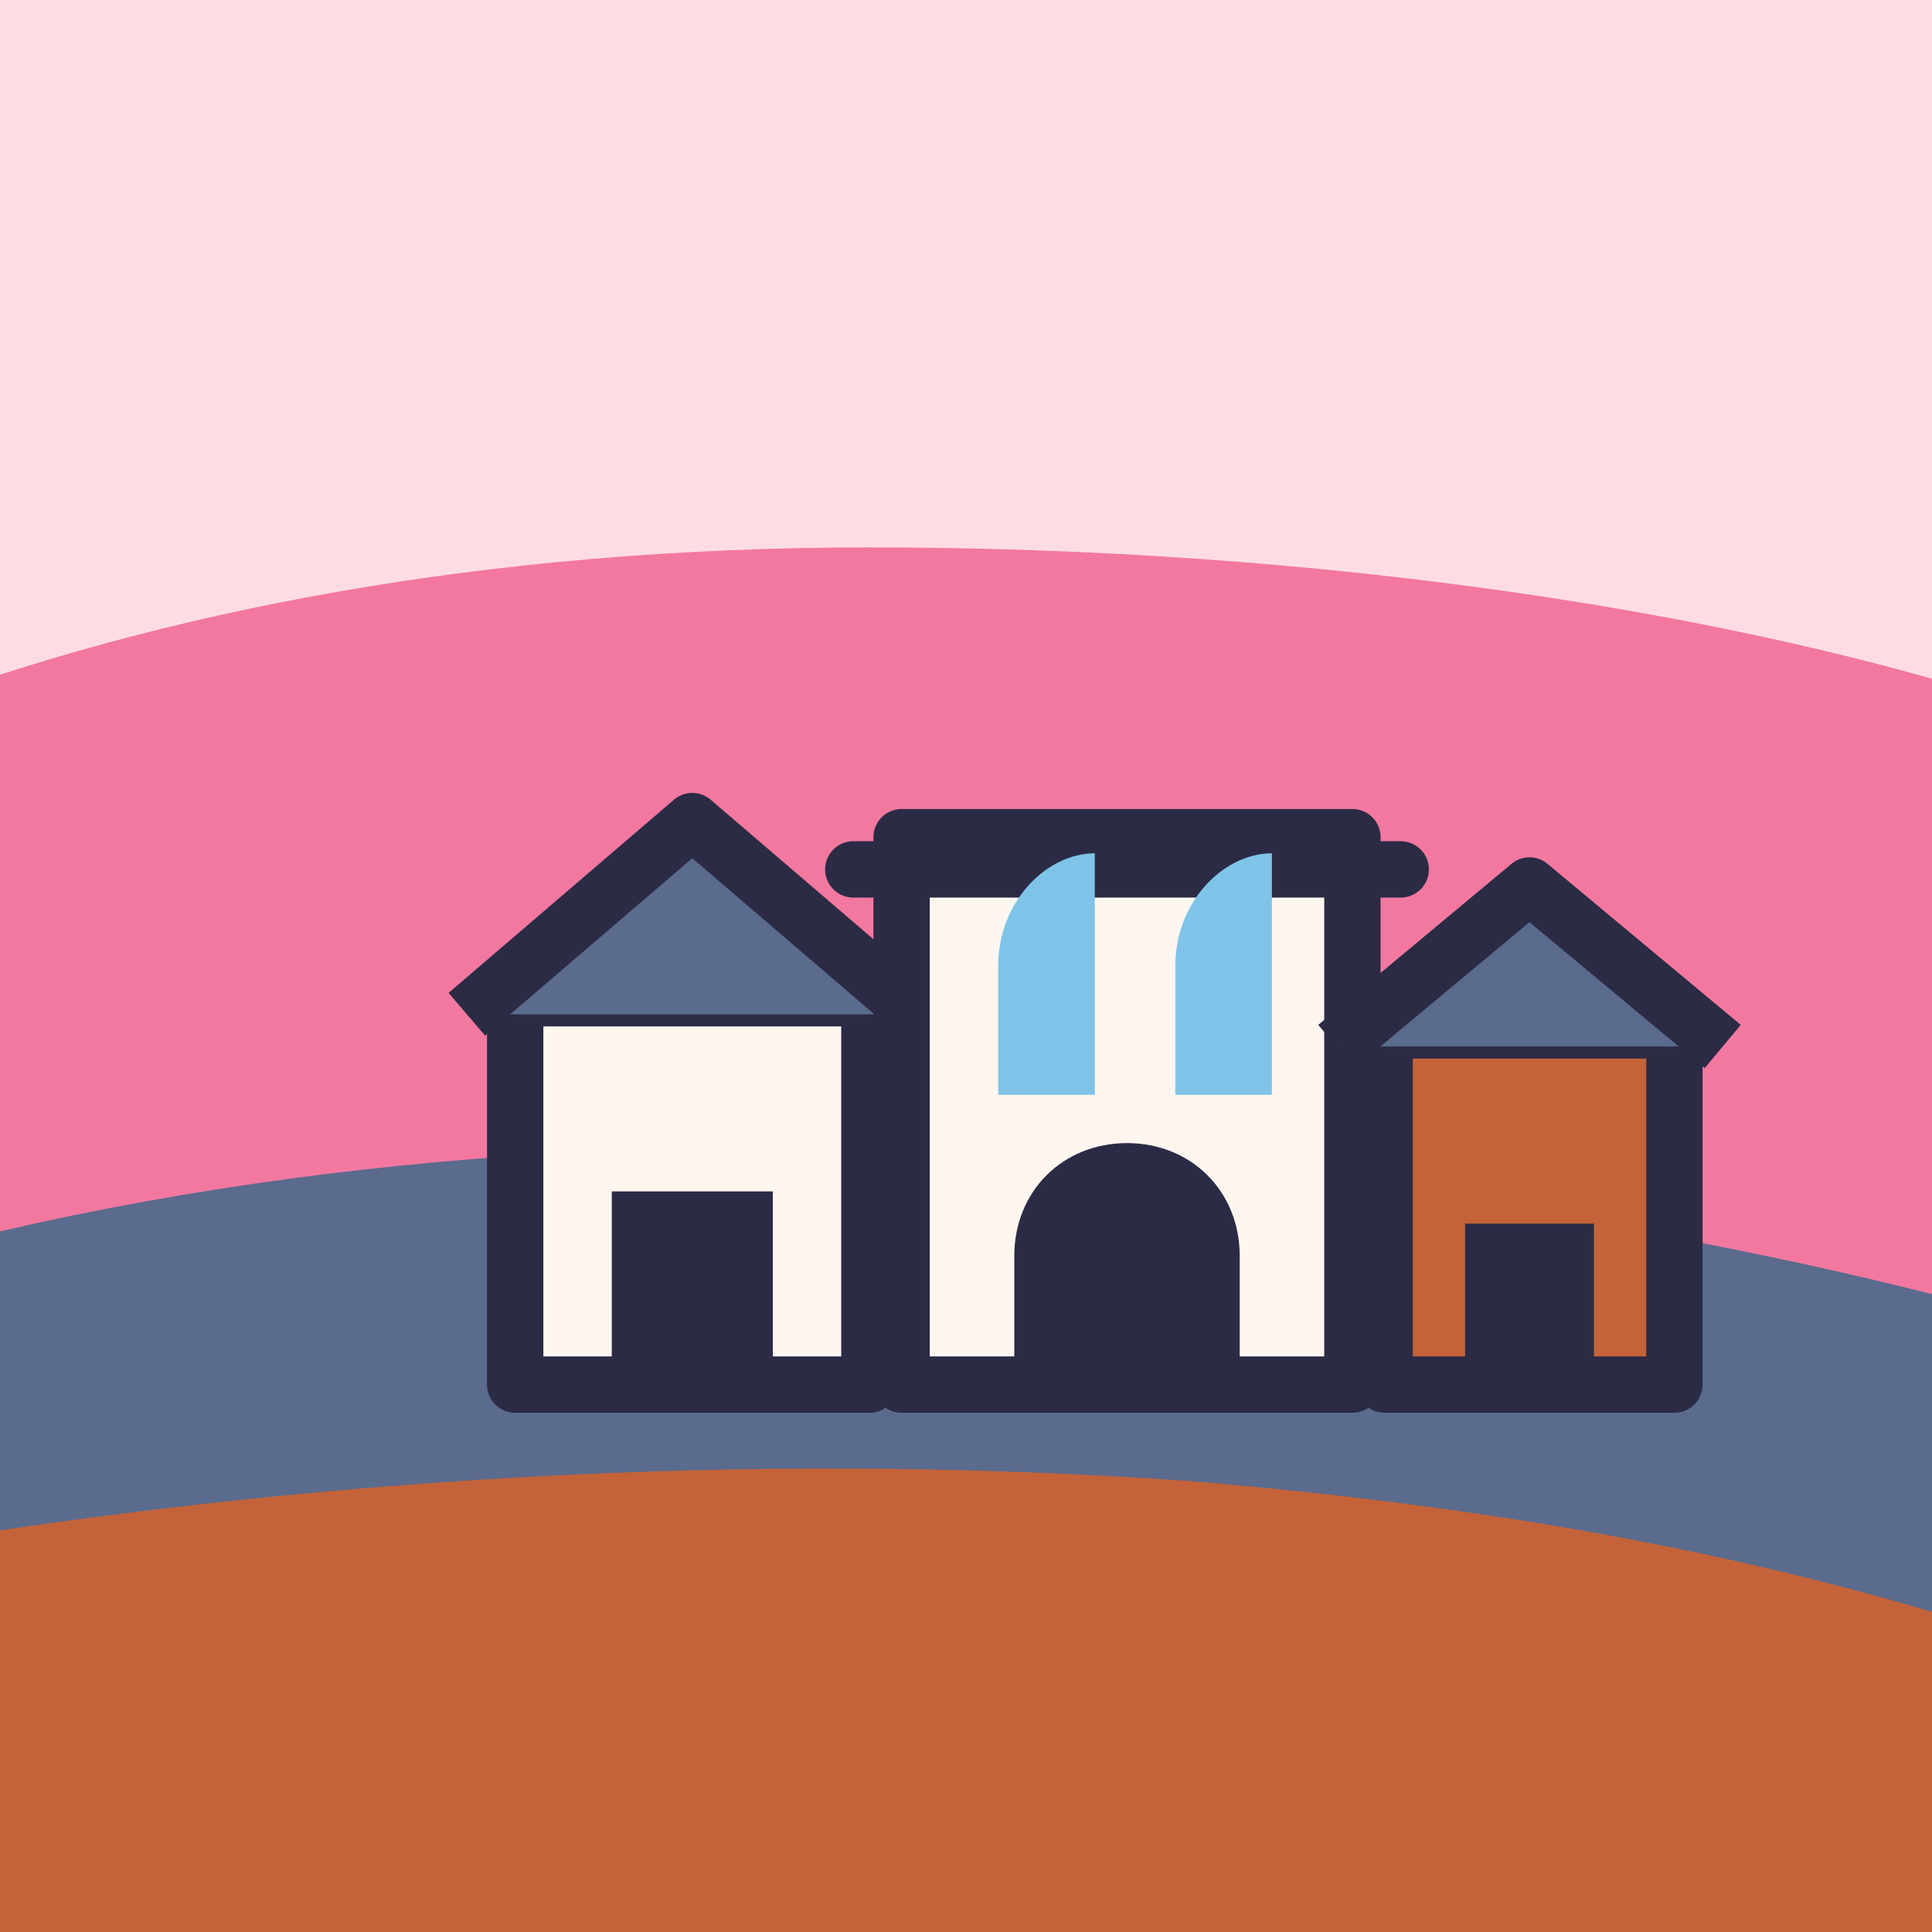
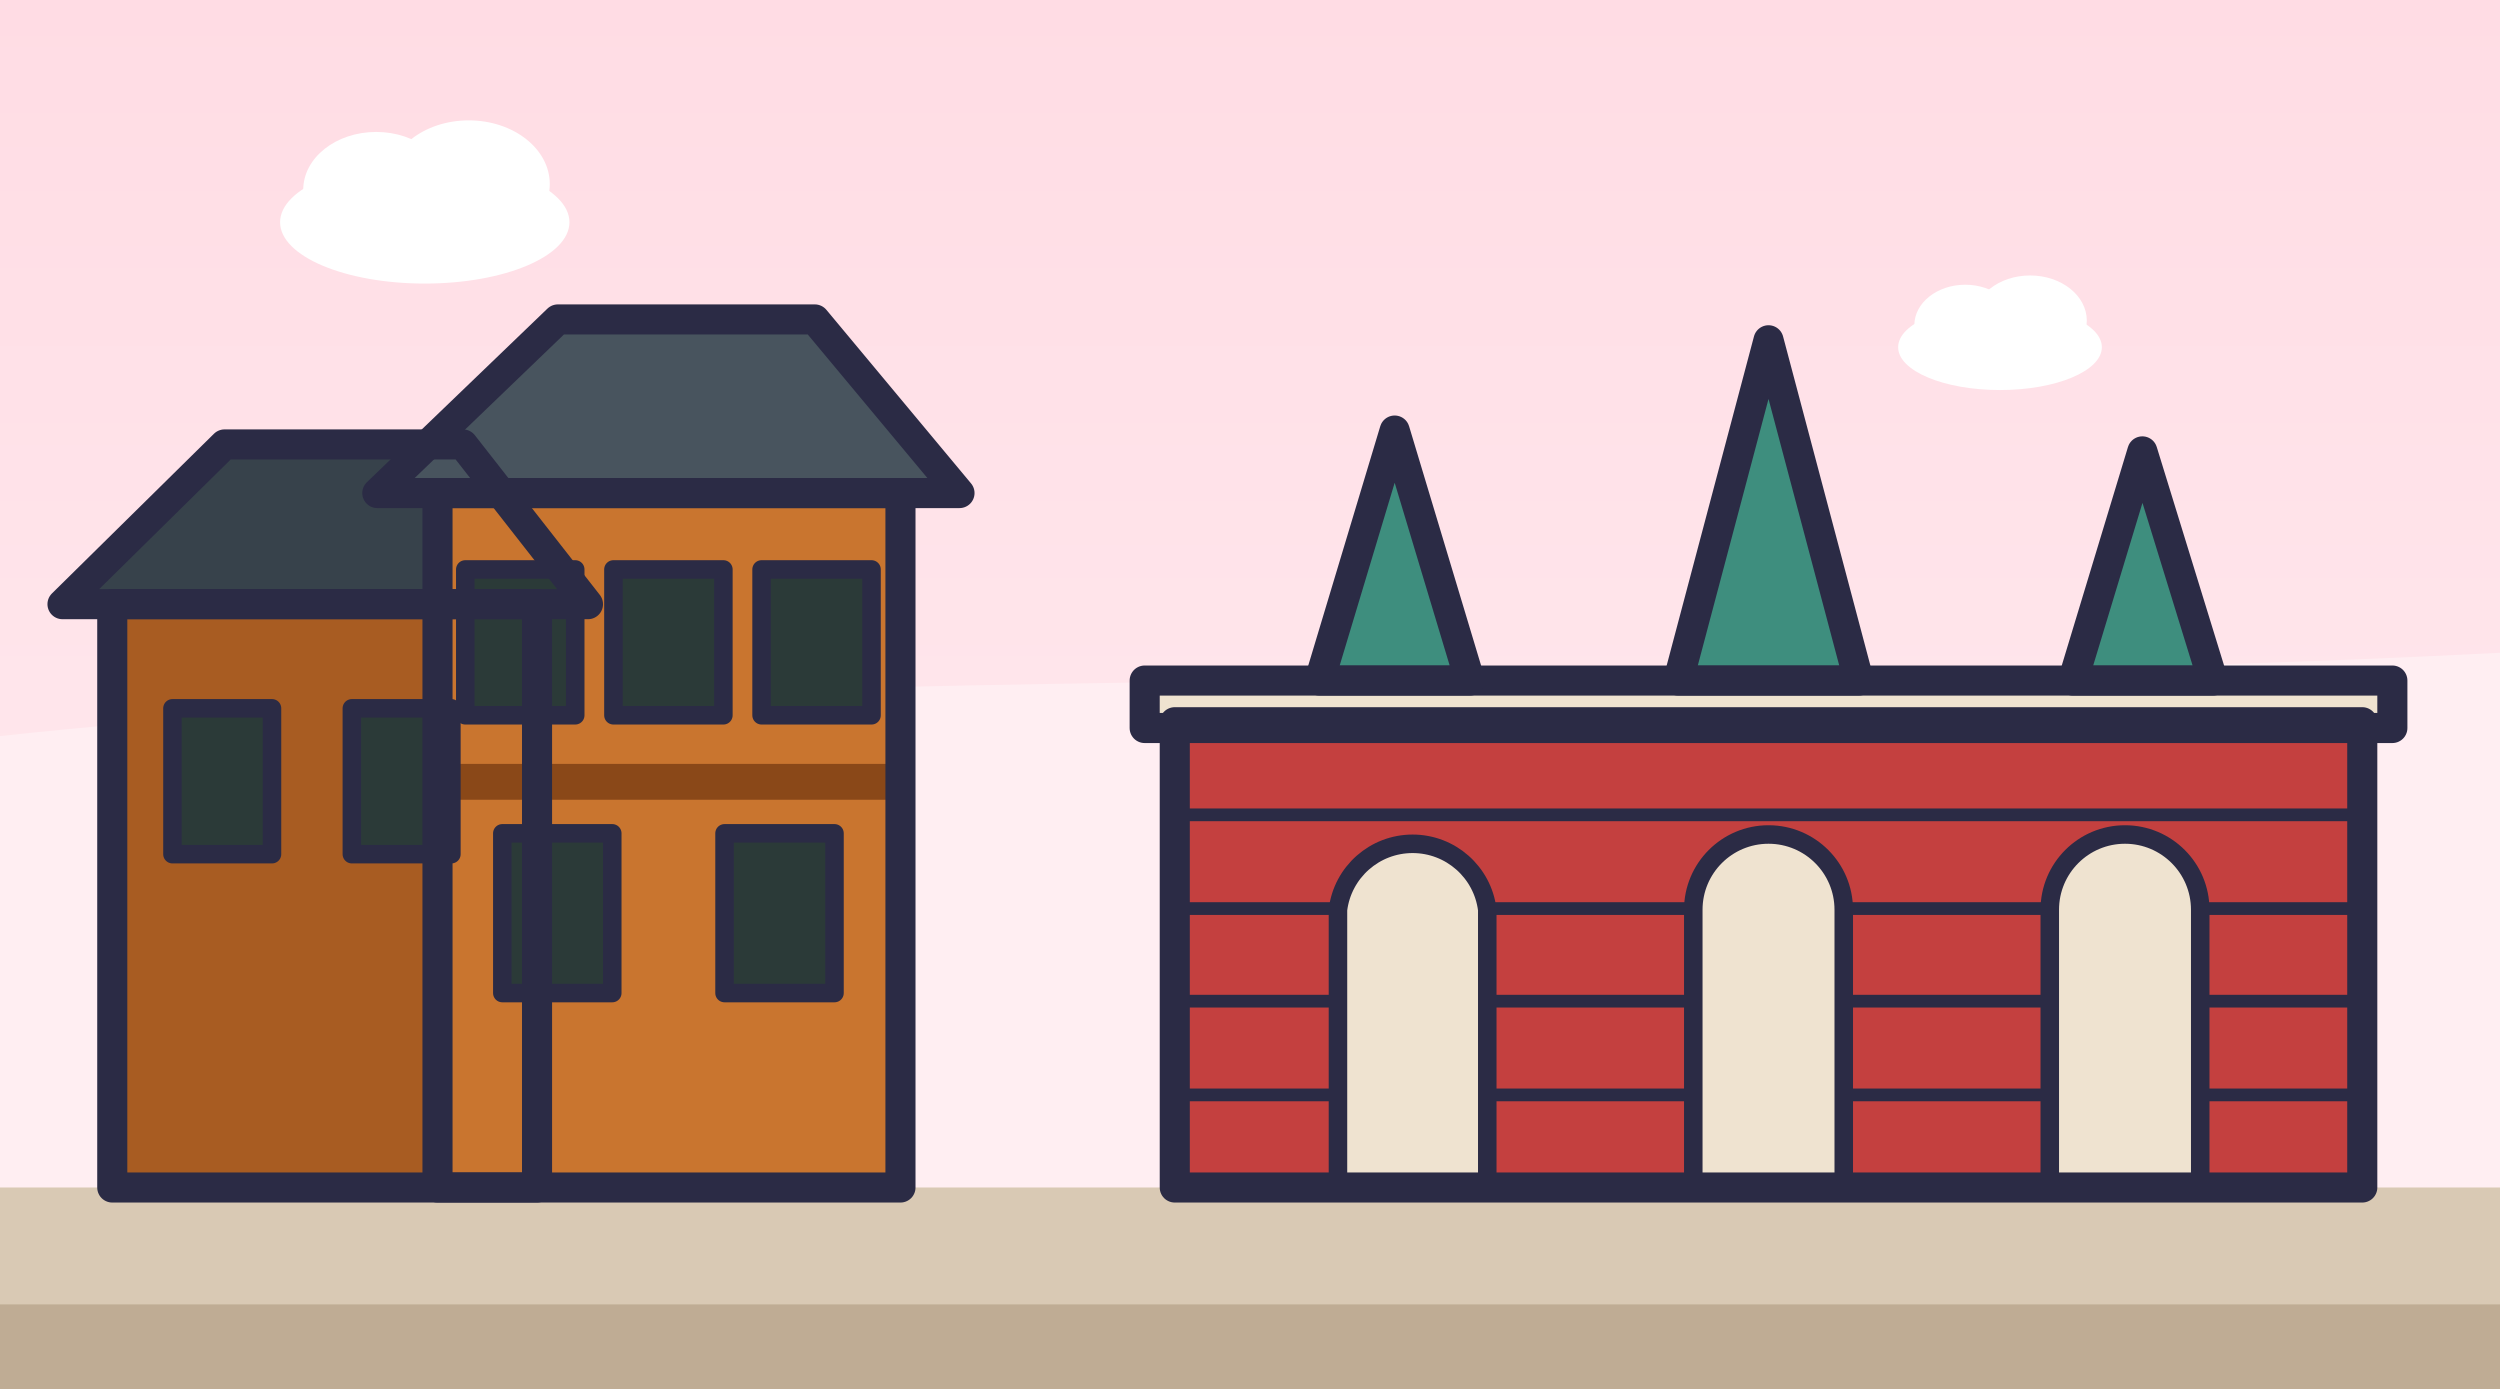
- <svg xmlns="http://www.w3.org/2000/svg" viewBox="0 0 120 120" width="120" height="120" role="img" aria-label="군산 근대역사문화거리" data-landmark="gunsan-modern-history-street">
-   <rect x="-6" y="-6" width="132" height="132" fill="#FFDCE4" />
-   <path d="M-6 126V44C10 38 30 34 54 34C82 34 108 38 126 44V126Z" fill="#F2789F" />
-   <path d="M-6 78C16 72 42 70 66 72C92 74 112 78 126 82V126H-6Z" fill="#5A6B8D" />
-   <path d="M-6 96C18 92 46 90 74 92C98 94 114 98 126 102V126H-6Z" fill="#C4633A" />
-   <path d="M32 86V62H54V86Z" fill="#FFF6F0" stroke="#2B2B45" stroke-width="3.5" stroke-linejoin="round" />
-   <path d="M29 63L43 51L57 63" fill="#5A6B8D" stroke="#2B2B45" stroke-width="3.5" stroke-linejoin="round" />
-   <path d="M38 86V74H48V86Z" fill="#2B2B45" />
-   <path d="M56 86V52H84V86Z" fill="#FFF6F0" stroke="#2B2B45" stroke-width="3.5" stroke-linejoin="round" />
-   <path d="M53 54H87" stroke="#2B2B45" stroke-width="3.5" fill="none" stroke-linecap="round" />
-   <path d="M62 68V60C62 56 65 53 68 53V68Z" fill="#7FC4E8" />
-   <path d="M73 68V60C73 56 76 53 79 53V68Z" fill="#7FC4E8" />
-   <path d="M63 86V78C63 74 66 71 70 71C74 71 77 74 77 78V86Z" fill="#2B2B45" />
-   <path d="M86 86V64H104V86Z" fill="#C4633A" stroke="#2B2B45" stroke-width="3.5" stroke-linejoin="round" />
-   <path d="M83 65L95 55L107 65" fill="#5A6B8D" stroke="#2B2B45" stroke-width="3.5" stroke-linejoin="round" />
-   <path d="M91 86V76H99V86Z" fill="#2B2B45" />
+ <svg xmlns="http://www.w3.org/2000/svg" viewBox="0 0 216 120" width="216" height="120" role="img" aria-label="군산 근대역사거리" data-landmark="gunsan-modern-history-street">
+   <defs>
+     <linearGradient id="sky" x1="0" y1="0" x2="0" y2="1">
+       <stop offset="0" stop-color="#FFDCE4" />
+       <stop offset="1" stop-color="#FFEEF2" />
+     </linearGradient>
+   </defs>
+   <rect width="216" height="120" fill="url(#sky)" />
+   <path d="M0,63.6 C60.5,57.0 146.9,60.0 216,56.4 L216,102.6 L0,102.6 Z" fill="#FFEEF2" opacity="1" />
+   <g fill="#FFFFFF">
+     <ellipse cx="36.7" cy="19.2" rx="12.5" ry="5.3" />
+     <ellipse cx="32.5" cy="16.4" rx="6.3" ry="5.0" />
+     <ellipse cx="40.5" cy="15.9" rx="7.0" ry="5.5" />
+   </g>
+   <g fill="#FFFFFF">
+     <ellipse cx="172.8" cy="30.0" rx="8.8" ry="3.7" />
+     <ellipse cx="169.8" cy="28.1" rx="4.4" ry="3.5" />
+     <ellipse cx="175.4" cy="27.7" rx="4.9" ry="3.9" />
+   </g>
+   <rect y="102.6" width="216" height="19.4" fill="#D9C9B4" />
+   <rect y="112.7" width="216" height="9.3" fill="#BFAC94" />
+   <path d="M9.7,52.2 L46.4,52.2 L46.4,102.6 L9.7,102.6 Z" fill="#A85C22" />
+   <path d="M5.4,52.2 L19.4,38.4 L40.0,38.4 L50.8,52.2 Z" fill="#37424B" />
+   <path d="M37.8,42.6 L77.8,42.6 L77.8,102.6 L37.8,102.6 Z" fill="#C9752F" />
+   <path d="M32.6,42.6 L48.2,27.6 L70.4,27.6 L82.9,42.6 Z" fill="#48545E" />
+   <g fill="#2B3A38" stroke="#2B2B45" stroke-width="1.6" stroke-linejoin="round">
+     <rect x="40.2" y="49.2" width="9.5" height="12.6" />
+     <rect x="53.0" y="49.2" width="9.5" height="12.6" />
+     <rect x="65.8" y="49.2" width="9.5" height="12.6" />
+     <rect x="43.4" y="72.0" width="9.5" height="13.8" />
+     <rect x="62.6" y="72.0" width="9.5" height="13.8" />
+   </g>
+   <rect x="37.8" y="66.0" width="40.0" height="3.1" fill="#8A4818" />
+   <g fill="#2B3A38" stroke="#2B2B45" stroke-width="1.6" stroke-linejoin="round">
+     <rect x="14.9" y="61.2" width="8.6" height="12.6" />
+     <rect x="30.4" y="61.2" width="8.6" height="12.6" />
+   </g>
+   <path d="M101.5,62.4 L204.1,62.4 L204.1,102.6 L101.5,102.6 Z" fill="#C4403F" />
+   <g fill="none" stroke="#2B2B45" stroke-width="1.1" stroke-linecap="round">
+     <path d="M101.5,70.4 L204.1,70.4" />
+     <path d="M101.5,78.5 L204.1,78.5" />
+     <path d="M101.5,86.5 L204.1,86.5" />
+     <path d="M101.5,94.6 L204.1,94.6" />
+   </g>
+   <rect x="98.9" y="58.8" width="107.8" height="4.1" fill="#EFE3D0" />
+   <path d="M114.0,58.8 L120.5,37.2 L127.0,58.8 Z" fill="#3E8E7E" />
+   <path d="M145.0,58.8 L152.8,29.4 L160.6,58.8 Z" fill="#3E8E7E" />
+   <path d="M179.1,58.8 L185.1,39.0 L191.2,58.8 Z" fill="#3E8E7E" />
+   <g fill="#EFE3D0" stroke="#2B2B45" stroke-width="1.6" stroke-linejoin="round">
+     <path d="M115.6,102.6 L115.6,78.6 A6.5,6.5 0 0 1 128.5,78.6 L128.5,102.6 Z" />
+     <path d="M146.3,102.6 L146.3,78.6 A6.5,6.5 0 0 1 159.3,78.6 L159.3,102.6 Z" />
+     <path d="M177.1,102.6 L177.1,78.6 A6.5,6.5 0 0 1 190.1,78.6 L190.1,102.6 Z" />
+   </g>
+   <g fill="none" stroke="#2B2B45" stroke-width="2.6" stroke-linejoin="round" stroke-linecap="round">
+     <path d="M9.7,52.2 L46.4,52.2 L46.4,102.6 L9.7,102.6 Z" />
+     <path d="M5.4,52.2 L19.4,38.4 L40.0,38.4 L50.8,52.2 Z" />
+     <path d="M37.8,42.6 L77.8,42.6 L77.8,102.6 L37.8,102.6 Z" />
+     <path d="M32.6,42.6 L48.2,27.6 L70.4,27.6 L82.9,42.6 Z" />
+     <path d="M101.5,62.4 L204.1,62.4 L204.1,102.6 L101.5,102.6 Z" />
+     <path d="M98.9,58.8 L206.7,58.8 L206.7,62.9 L98.9,62.9 Z" />
+     <path d="M114.0,58.8 L120.5,37.2 L127.0,58.8 Z" />
+     <path d="M145.0,58.8 L152.8,29.4 L160.6,58.8 Z" />
+     <path d="M179.1,58.8 L185.1,39.0 L191.2,58.8 Z" />
+   </g>
</svg>
